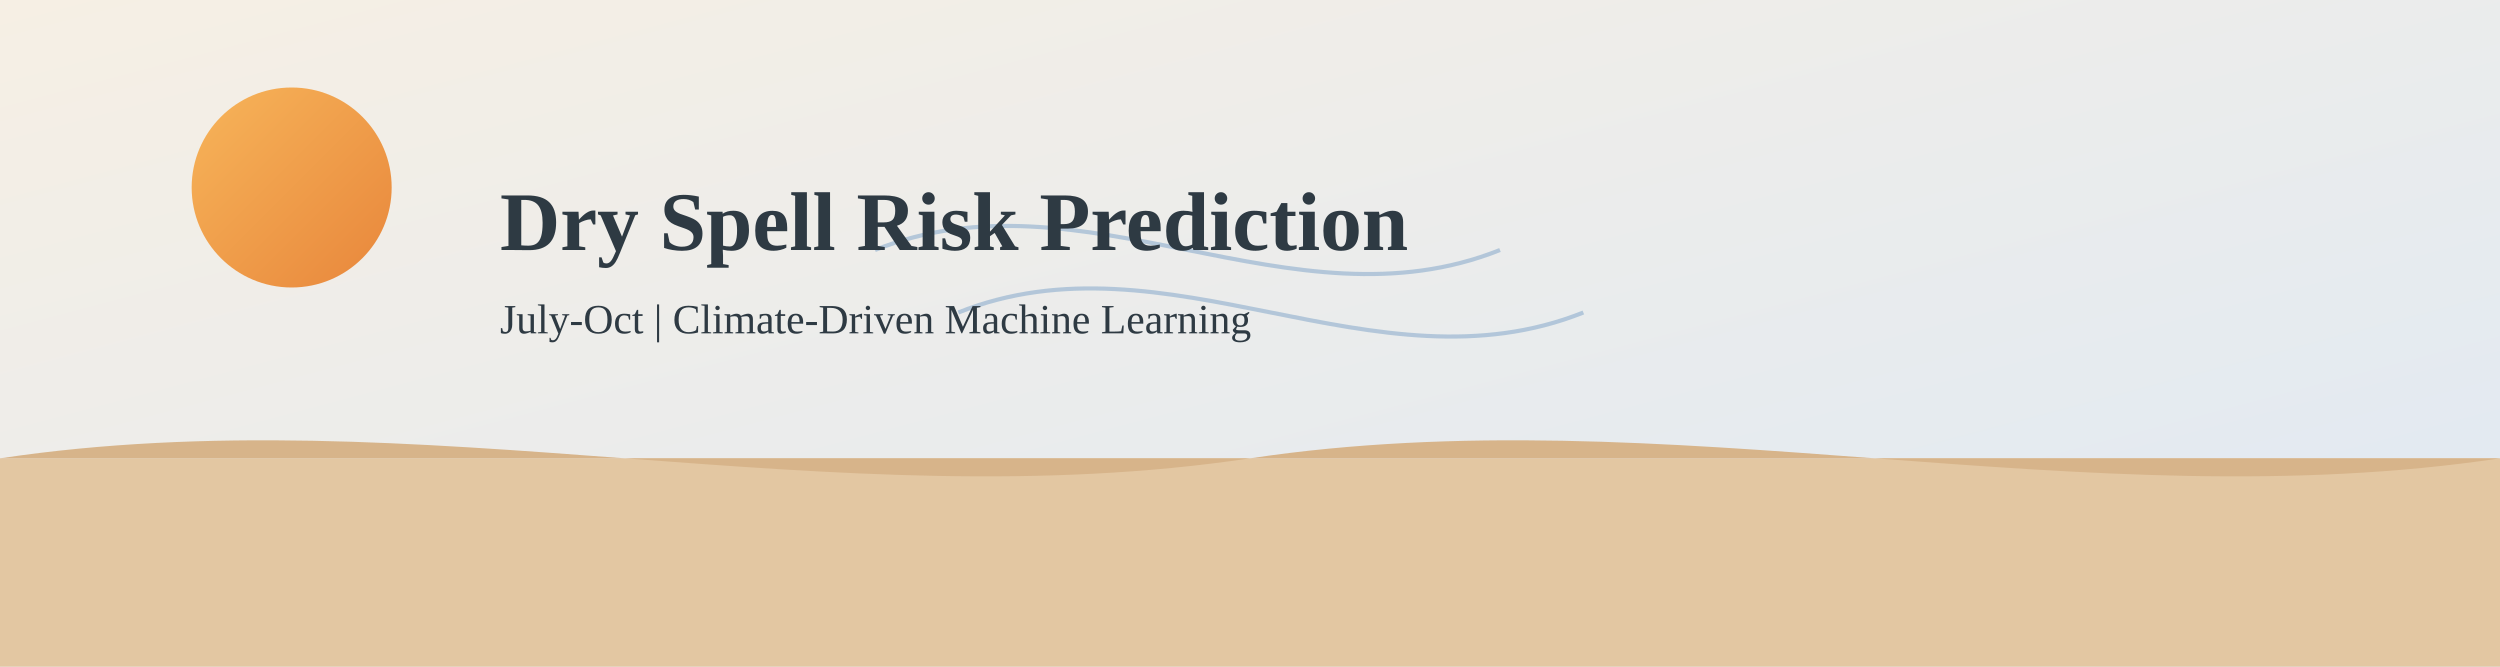
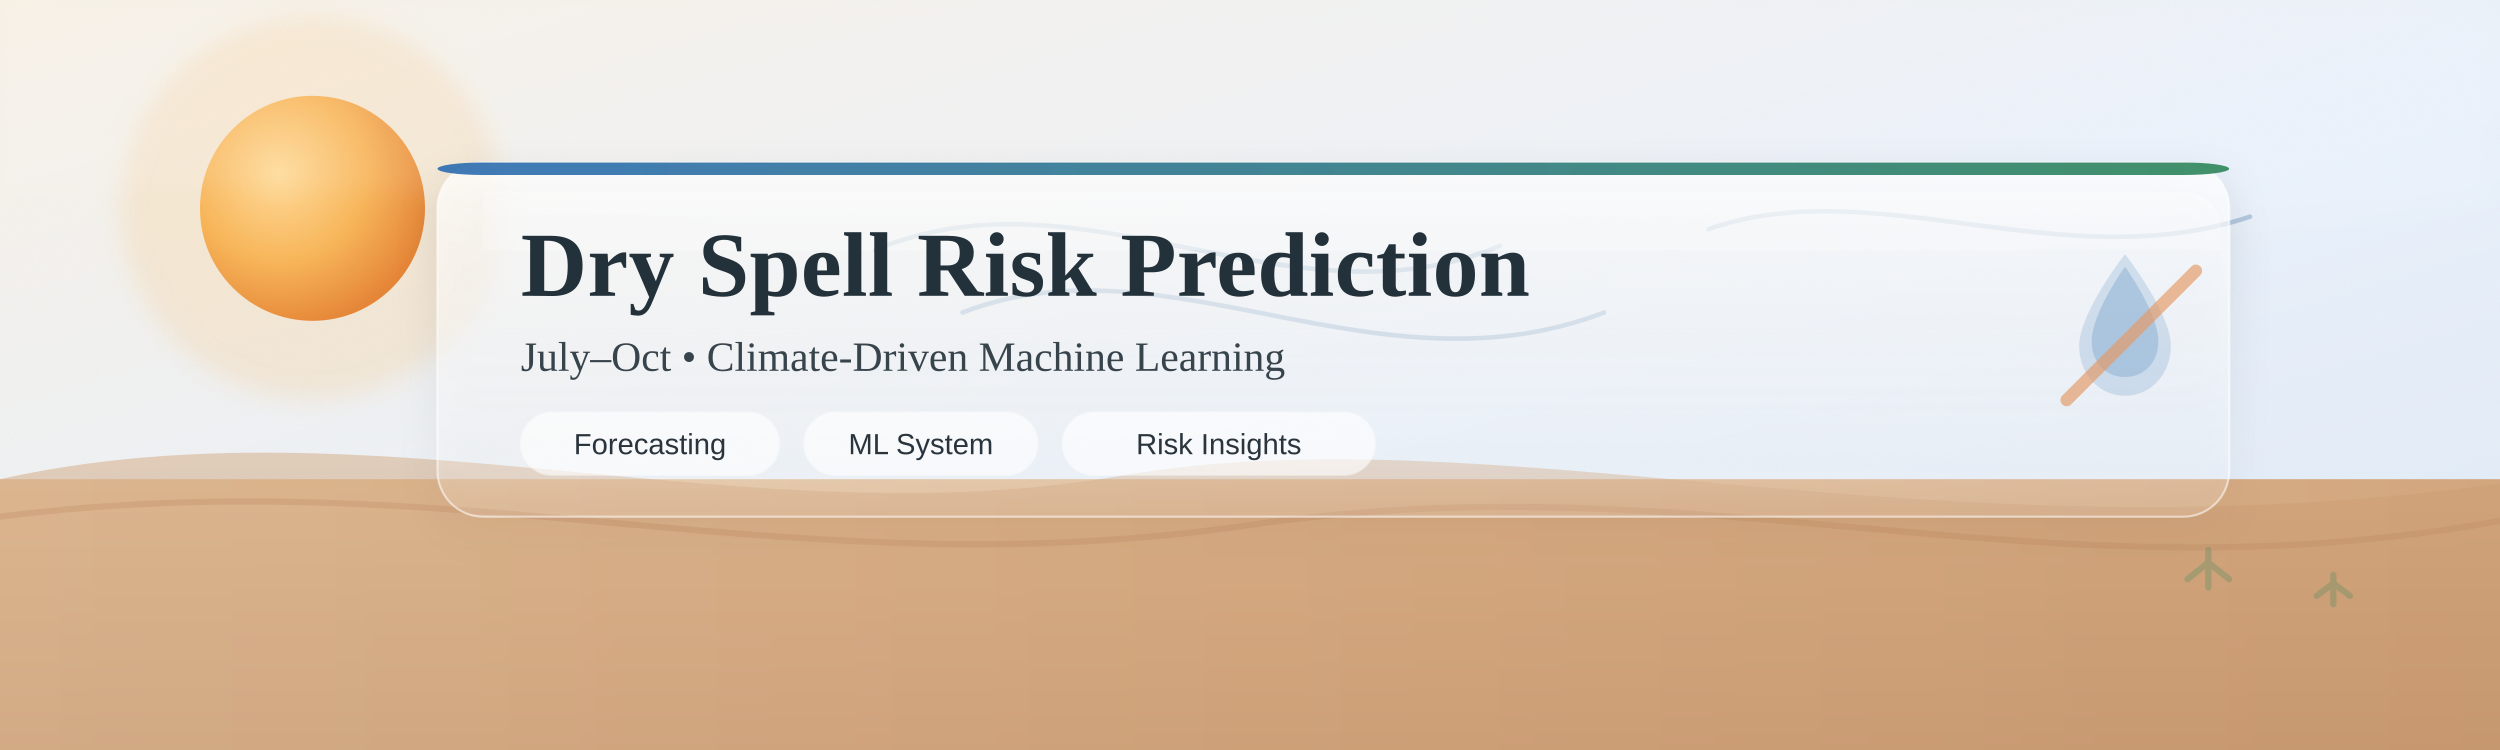
- <svg xmlns="http://www.w3.org/2000/svg" width="1200" height="320" viewBox="0 0 1200 320" role="img" aria-label="Dry Spell Risk Prediction">
+ <svg xmlns="http://www.w3.org/2000/svg" width="1200" height="360" viewBox="0 0 1200 360" role="img" aria-label="Dry Spell Risk Prediction">
  <defs>
    <linearGradient id="bg" x1="0" y1="0" x2="1" y2="1">
-       <stop offset="0%" stop-color="#f6efe4" />
+       <stop offset="0%" stop-color="#f8f1e6" />
+       <stop offset="55%" stop-color="#e9f1fb" />
      <stop offset="100%" stop-color="#dfe9f4" />
    </linearGradient>
-     <linearGradient id="sun" x1="0" y1="0" x2="1" y2="1">
-       <stop offset="0%" stop-color="#f7b55a" />
-       <stop offset="100%" stop-color="#e8863b" />
+     <radialGradient id="sun" cx="35%" cy="35%" r="70%">
+       <stop offset="0%" stop-color="#ffe2a8" />
+       <stop offset="55%" stop-color="#f7b55a" />
+       <stop offset="100%" stop-color="#e07a2f" />
+     </radialGradient>
+     <linearGradient id="glass" x1="0" y1="0" x2="0" y2="1">
+       <stop offset="0%" stop-color="#ffffff" stop-opacity="0.75" />
+       <stop offset="100%" stop-color="#ffffff" stop-opacity="0.12" />
    </linearGradient>
+     <linearGradient id="sand" x1="0" y1="0" x2="1" y2="0">
+       <stop offset="0%" stop-color="#e7c9a6" />
+       <stop offset="55%" stop-color="#ddb58e" />
+       <stop offset="100%" stop-color="#d2a77f" />
+     </linearGradient>
+     <linearGradient id="ridge" x1="0" y1="0" x2="0" y2="1">
+       <stop offset="0%" stop-color="#cfa075" />
+       <stop offset="100%" stop-color="#b9855c" />
+     </linearGradient>
+     <linearGradient id="accent" x1="0" y1="0" x2="1" y2="0">
+       <stop offset="0%" stop-color="#2b6cb0" />
+       <stop offset="100%" stop-color="#2f855a" />
+     </linearGradient>
+     <filter id="shadow" x="-20%" y="-20%" width="140%" height="140%">
+       <feDropShadow dx="0" dy="10" stdDeviation="10" flood-color="#000000" flood-opacity="0.16" />
+     </filter>
+     <filter id="haze" x="-20%" y="-20%" width="140%" height="140%">
+       <feGaussianBlur stdDeviation="6" />
+     </filter>
+     <filter id="grain" x="-20%" y="-20%" width="140%" height="140%">
+       <feTurbulence type="fractalNoise" baseFrequency="0.9" numOctaves="2" stitchTiles="stitch" result="noise" />
+       <feColorMatrix type="matrix" values="         1 0 0 0 0         0 1 0 0 0         0 0 1 0 0         0 0 0 0.06 0" />
+     </filter>
+     <clipPath id="cardClip">
+       <rect x="210" y="78" width="860" height="170" rx="22" ry="22" />
+     </clipPath>
  </defs>
-   <rect width="1200" height="320" fill="url(#bg)" />
-   <circle cx="140" cy="90" r="48" fill="url(#sun)" />
-   <rect x="0" y="220" width="1200" height="100" fill="#e3c7a2" />
-   <path d="M0 220 C 200 190, 400 250, 600 220 C 800 190, 1000 250, 1200 220" fill="#d7b48a" />
-   <g fill="none" stroke="#9bb7d1" stroke-width="2" opacity="0.7">
-     <path d="M420 120 C 520 80, 620 160, 720 120" />
-     <path d="M460 150 C 560 110, 660 190, 760 150" />
+   <rect width="1200" height="360" fill="url(#bg)" />
+   <rect width="1200" height="360" filter="url(#grain)" opacity="0.55" />
+   <circle cx="150" cy="100" r="54" fill="url(#sun)" />
+   <circle cx="150" cy="100" r="92" fill="#f7b55a" opacity="0.18" filter="url(#haze)" />
+   <path d="M0 92 C 260 78, 420 130, 640 110 C 860 90, 980 126, 1200 98 L1200 0 L0 0 Z" fill="#ffffff" opacity="0.10" filter="url(#haze)" />
+   <g fill="none" stroke="#87a8c9" stroke-width="2.2" opacity="0.55" stroke-linecap="round">
+     <path d="M420 120 C 520 78, 620 160, 720 118" />
+     <path d="M462 150 C 560 112, 660 192, 770 150" />
+     <path d="M820 110 C 900 82, 990 134, 1080 104" />
  </g>
-   <g font-family="Georgia, 'Times New Roman', serif" fill="#2e3a43">
-     <text x="240" y="120" font-size="40" font-weight="700">Dry Spell Risk Prediction</text>
-     <text x="240" y="160" font-size="20">July-Oct | Climate-Driven Machine Learning</text>
+   <rect x="0" y="230" width="1200" height="130" fill="url(#sand)" />
+   <path d="M0 230 C 180 190, 360 260, 540 228 C 720 198, 930 270, 1200 232 L1200 360 L0 360 Z" fill="url(#ridge)" opacity="0.45" />
+   <path d="M0 248 C 220 220, 380 284, 600 252 C 820 220, 980 290, 1200 250" fill="none" stroke="#b9855c" stroke-width="3" opacity="0.28" stroke-linecap="round" />
+   <g opacity="0.25" stroke="#2f855a" stroke-width="3" stroke-linecap="round">
+     <path d="M1060 282 l0 -18" />
+     <path d="M1060 270 l-10 8" />
+     <path d="M1060 270 l10 8" />
+     <path d="M1120 290 l0 -14" />
+     <path d="M1120 280 l-8 6" />
+     <path d="M1120 280 l8 6" />
+   </g>
+   <g filter="url(#shadow)">
+     <rect x="210" y="78" width="860" height="170" rx="22" ry="22" fill="url(#glass)" stroke="#ffffff" stroke-opacity="0.55" />
+     <path d="M232 92 H1048 C1058 92 1066 100 1066 110 V120 H232 Z" opacity="0.22" fill="#ffffff" clip-path="url(#cardClip)" />
+     <rect x="210" y="78" width="860" height="6" rx="22" fill="url(#accent)" opacity="0.9" />
+   </g>
+   <g font-family="ui-serif, Georgia, 'Times New Roman', serif" fill="#23313a">
+     <text x="250" y="142" font-size="44" font-weight="700" letter-spacing="0.2">Dry Spell Risk Prediction</text>
+     <text x="250" y="178" font-size="20" opacity="0.9">July–Oct • Climate-Driven Machine Learning</text>
+   </g>
+   <g font-family="ui-sans-serif, -apple-system, BlinkMacSystemFont, 'SF Pro Text', 'Segoe UI', Arial, sans-serif" font-size="14" fill="#1f2a33">
+     <g>
+       <rect x="250" y="198" width="124" height="30" rx="15" fill="#ffffff" opacity="0.62" stroke="#ffffff" stroke-opacity="0.6" />
+       <text x="312" y="218" text-anchor="middle" opacity="0.95">Forecasting</text>
+     </g>
+     <g>
+       <rect x="386" y="198" width="112" height="30" rx="15" fill="#ffffff" opacity="0.62" stroke="#ffffff" stroke-opacity="0.6" />
+       <text x="442" y="218" text-anchor="middle" opacity="0.95">ML System</text>
+     </g>
+     <g>
+       <rect x="510" y="198" width="150" height="30" rx="15" fill="#ffffff" opacity="0.62" stroke="#ffffff" stroke-opacity="0.6" />
+       <text x="585" y="218" text-anchor="middle" opacity="0.95">Risk Insights</text>
+     </g>
+   </g>
+   <g transform="translate(980 122)" opacity="0.75">
+     <path d="M40 0 C40 0, 18 28, 18 44 C18 58, 28 68, 40 68 C52 68, 62 58, 62 44 C62 28, 40 0, 40 0 Z" fill="#2b6cb0" opacity="0.22" />
+     <path d="M40 6 C40 6, 24 28, 24 42 C24 52, 31 59, 40 59 C49 59, 56 52, 56 42 C56 28, 40 6, 40 6 Z" fill="#2b6cb0" opacity="0.30" />
+     <path d="M12 70 L74 8" stroke="#e07a2f" stroke-width="6" stroke-linecap="round" opacity="0.65" />
  </g>
</svg>
